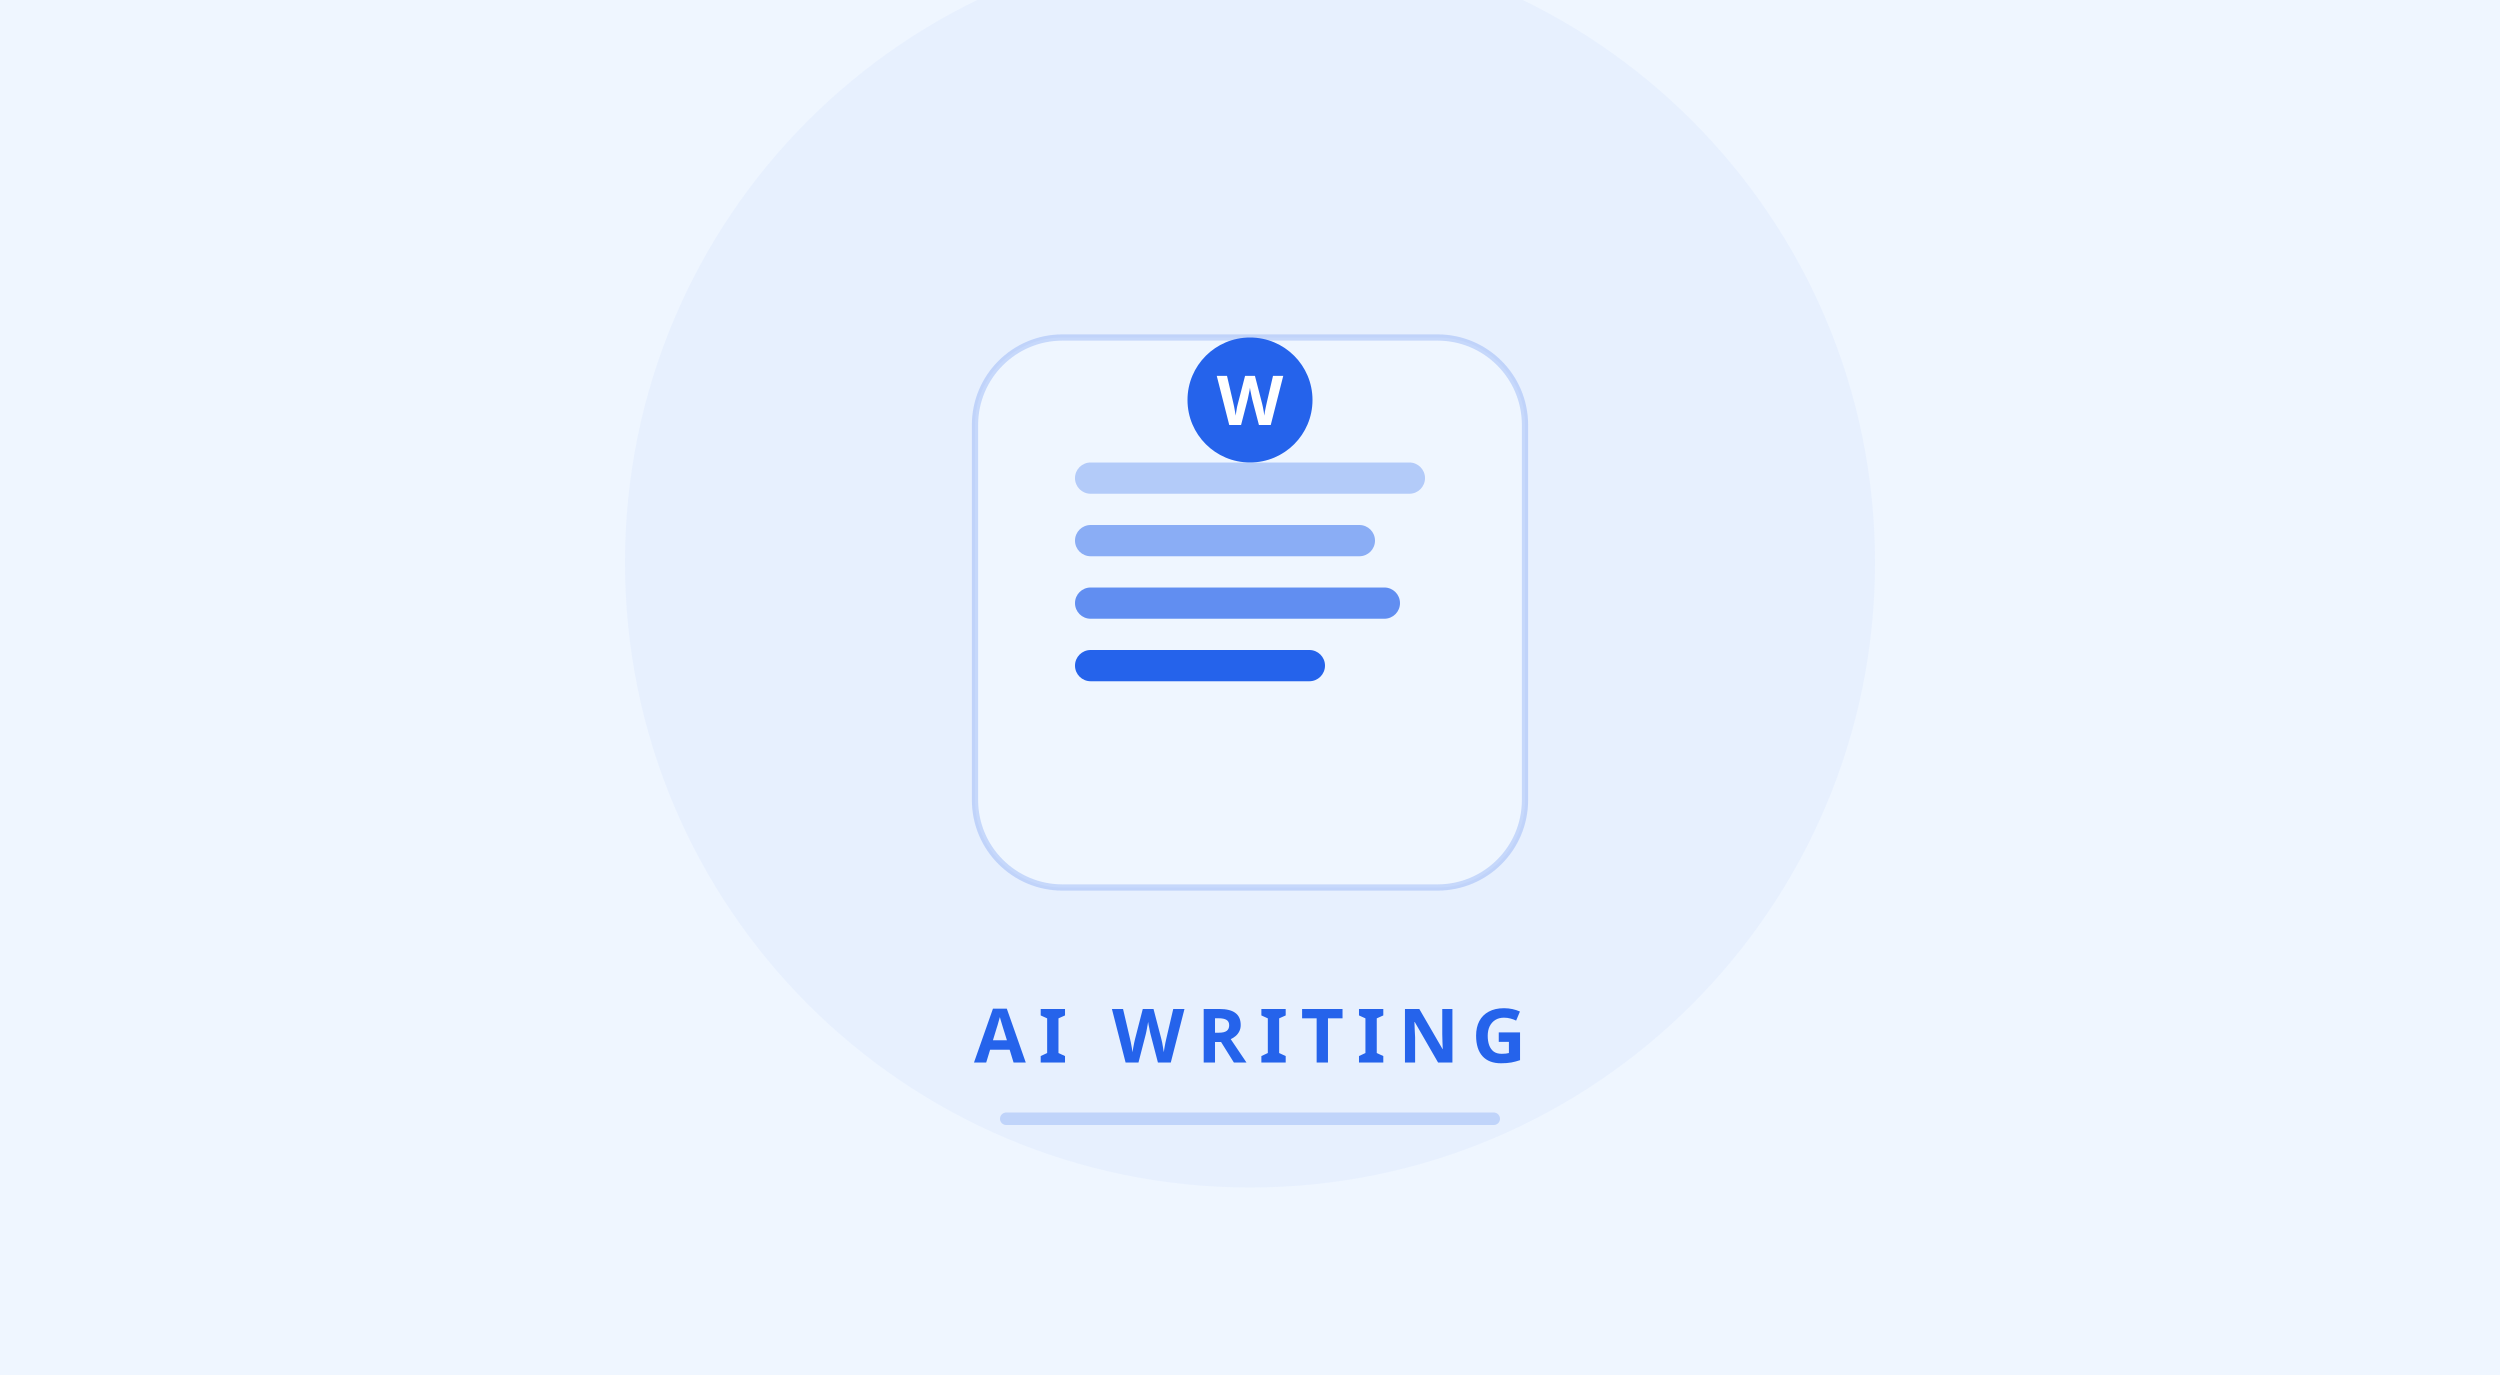
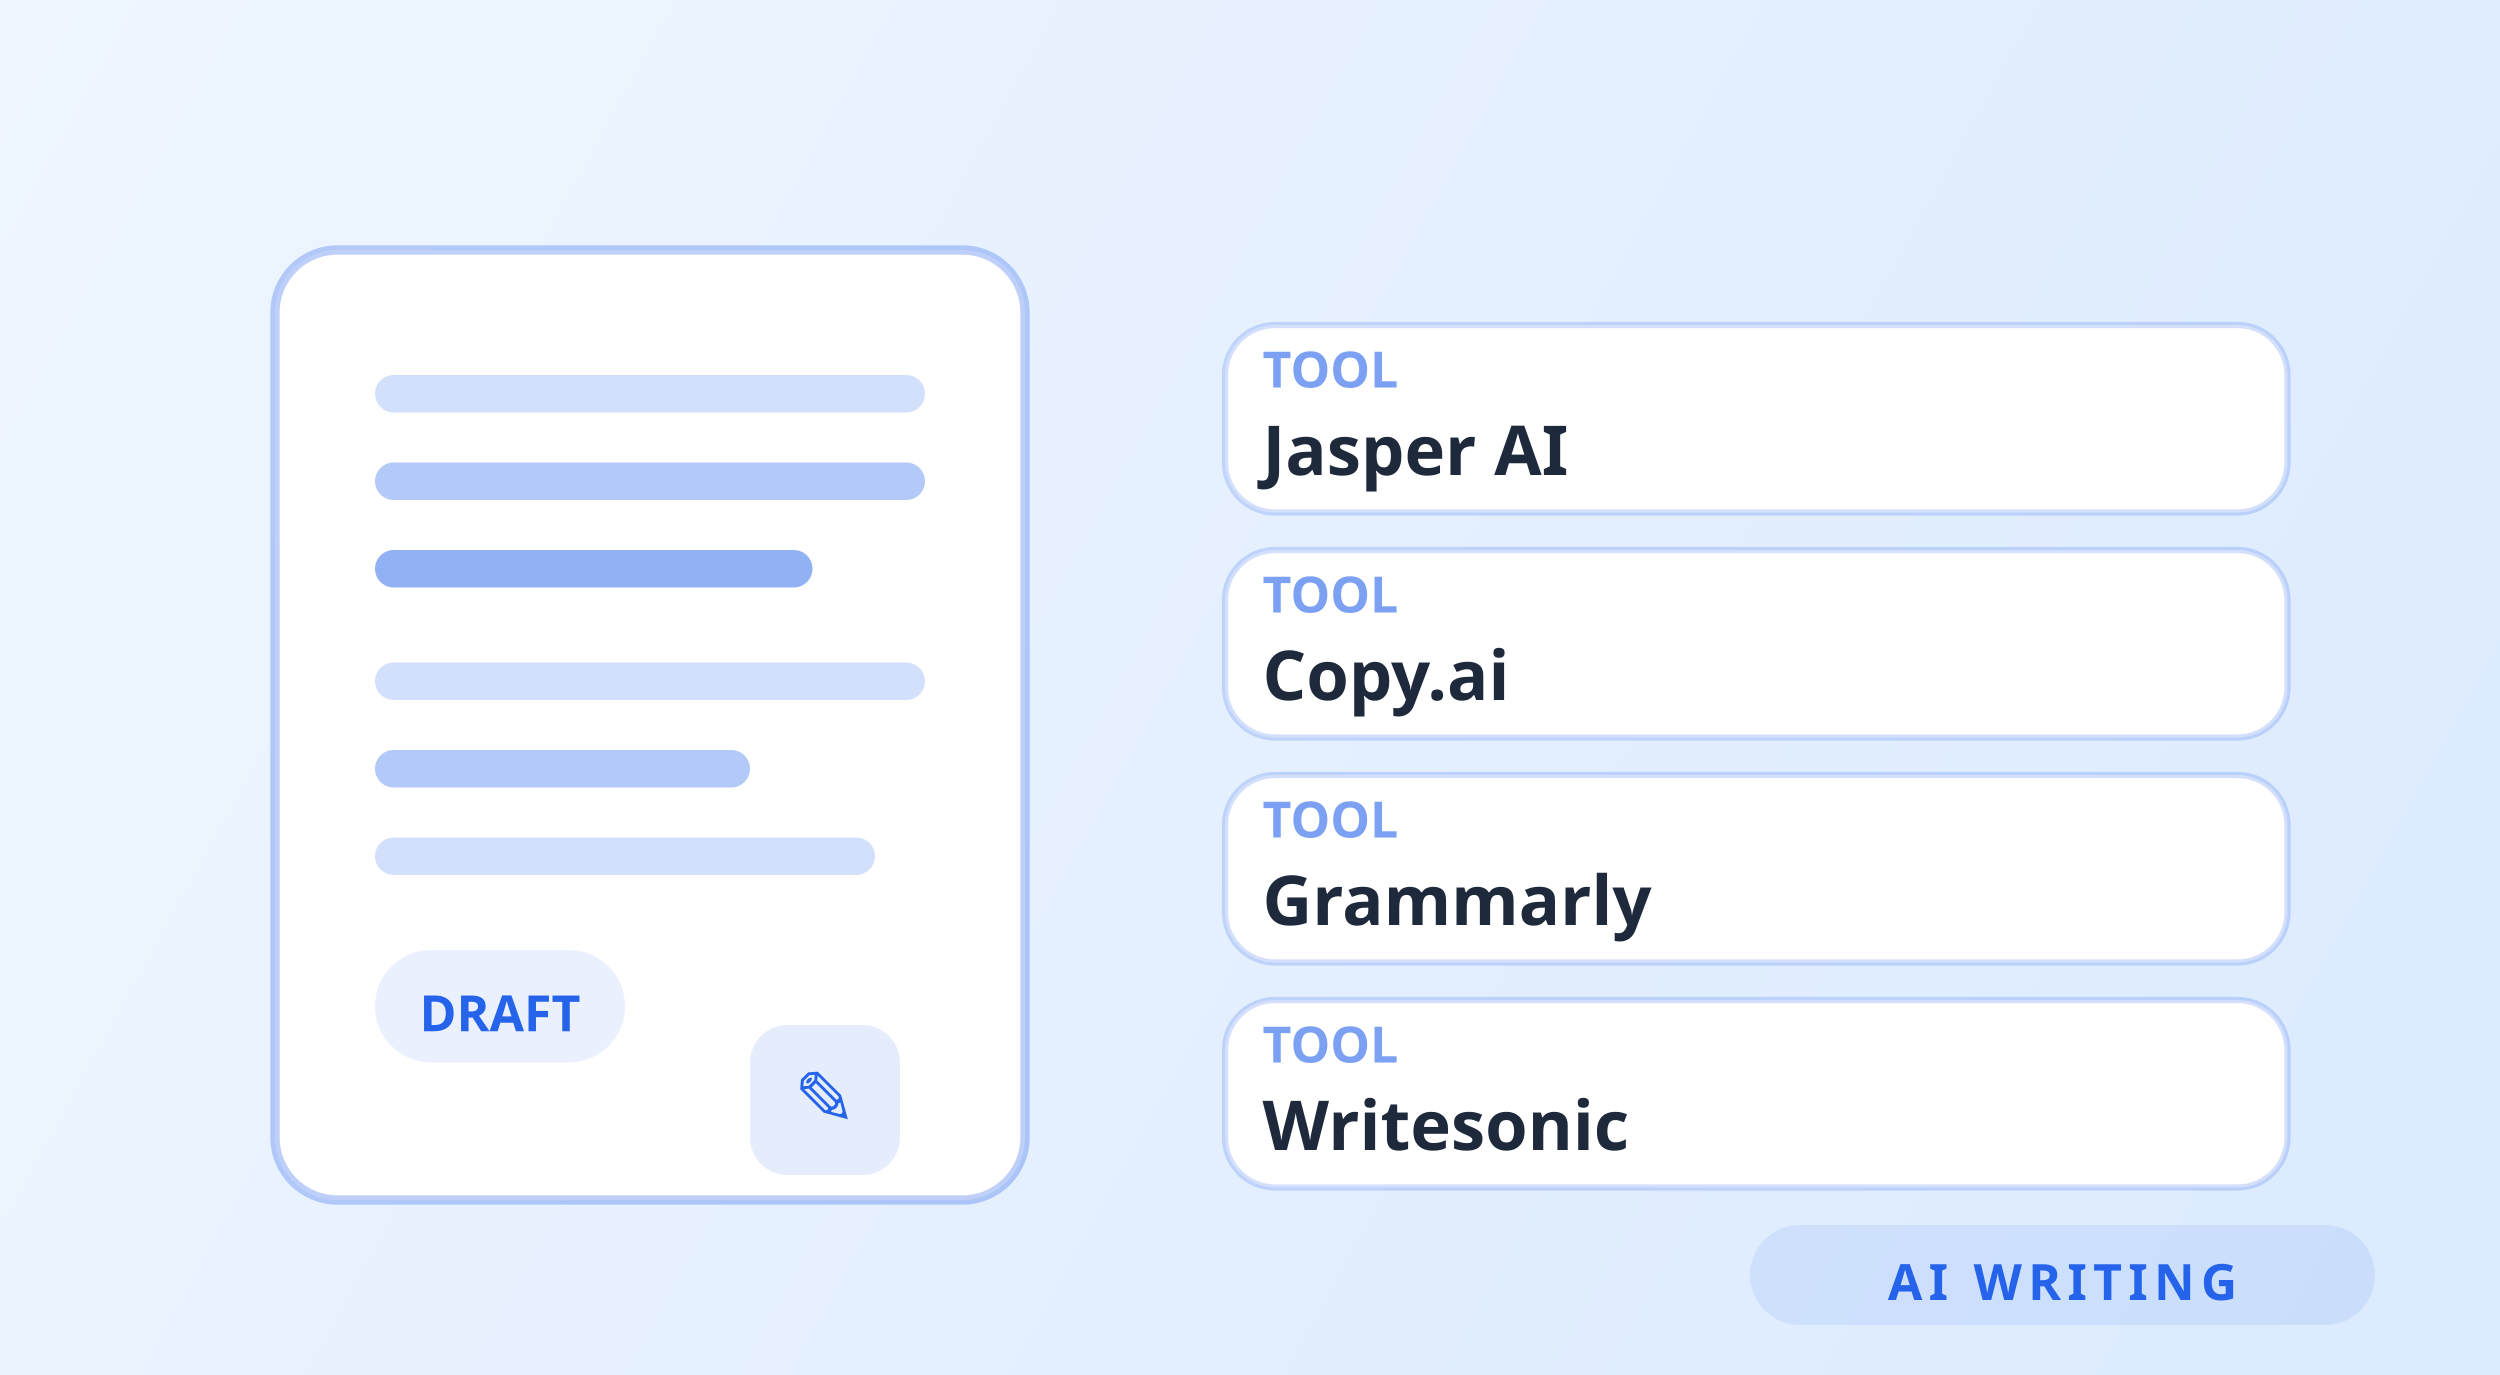
<svg xmlns="http://www.w3.org/2000/svg" viewBox="0 0 400 220" fill="none">
-   <rect width="400" height="220" fill="#eff6ff" />
-   <circle cx="200" cy="90" r="100" fill="#2563EB" opacity="0.04" />
-   <rect x="156" y="54" width="88" height="88" rx="14" fill="#eff6ff" stroke="#2563EB" stroke-width="1" stroke-opacity="0.2" />
-   <rect x="172" y="74" width="56" height="5" rx="2.5" fill="#2563EB" opacity="0.3" />
-   <rect x="172" y="84" width="48" height="5" rx="2.5" fill="#2563EB" opacity="0.5" />
-   <rect x="172" y="94" width="52" height="5" rx="2.5" fill="#2563EB" opacity="0.7" />
-   <rect x="172" y="104" width="40" height="5" rx="2.5" fill="#2563EB" />
-   <circle cx="200" cy="64" r="10" fill="#2563EB" />
-   <text x="200" y="68" font-family="system-ui,sans-serif" font-size="11" font-weight="700" fill="white" text-anchor="middle">W</text>
-   <text x="200" y="170" text-anchor="middle" fill="#2563EB" font-size="12" font-weight="700" font-family="system-ui" letter-spacing="2">AI WRITING</text>
-   <rect x="160" y="178" width="80" height="2" rx="1" fill="#2563EB" opacity="0.2" />
+   <defs>
+     <linearGradient id="wb1" x1="0" y1="0" x2="400" y2="220" gradientUnits="userSpaceOnUse">
+       <stop stop-color="#eff6ff" />
+       <stop offset="1" stop-color="#dbeafe" />
+     </linearGradient>
+   </defs>
+   <rect width="400" height="220" fill="url(#wb1)" />
+   <rect x="44" y="40" width="120" height="152" rx="10" fill="#ffffff" stroke="#2563EB" stroke-width="1.5" stroke-opacity="0.3" />
+   <rect x="60" y="60" width="88" height="6" rx="3" fill="#2563EB" opacity="0.2" />
+   <rect x="60" y="74" width="88" height="6" rx="3" fill="#2563EB" opacity="0.35" />
+   <rect x="60" y="88" width="70" height="6" rx="3" fill="#2563EB" opacity="0.5" />
+   <rect x="60" y="106" width="88" height="6" rx="3" fill="#2563EB" opacity="0.2" />
+   <rect x="60" y="120" width="60" height="6" rx="3" fill="#2563EB" opacity="0.35" />
+   <rect x="60" y="134" width="80" height="6" rx="3" fill="#2563EB" opacity="0.2" />
+   <rect x="60" y="152" width="40" height="18" rx="9" fill="#2563EB" opacity="0.1" />
+   <text x="80" y="165" text-anchor="middle" fill="#2563EB" font-size="8" font-weight="700" font-family="system-ui">DRAFT</text>
+   <rect x="120" y="164" width="24" height="24" rx="6" fill="#2563EB" opacity="0.12" />
+   <text x="132" y="180" text-anchor="middle" fill="#2563EB" font-size="12" font-weight="700" font-family="system-ui">✎</text>
+   <rect x="196" y="52" width="170" height="30" rx="8" fill="#ffffff" stroke="#2563EB" stroke-width="1" stroke-opacity="0.2" />
+   <text x="202" y="62" fill="#2563EB" font-size="8" font-weight="700" font-family="system-ui" opacity="0.6">TOOL</text>
+   <text x="202" y="76" fill="#1e293b" font-size="11" font-weight="700" font-family="system-ui">Jasper AI</text>
+   <rect x="196" y="88" width="170" height="30" rx="8" fill="#ffffff" stroke="#2563EB" stroke-width="1" stroke-opacity="0.2" />
+   <text x="202" y="98" fill="#2563EB" font-size="8" font-weight="700" font-family="system-ui" opacity="0.6">TOOL</text>
+   <text x="202" y="112" fill="#1e293b" font-size="11" font-weight="700" font-family="system-ui">Copy.ai</text>
+   <rect x="196" y="124" width="170" height="30" rx="8" fill="#ffffff" stroke="#2563EB" stroke-width="1" stroke-opacity="0.2" />
+   <text x="202" y="134" fill="#2563EB" font-size="8" font-weight="700" font-family="system-ui" opacity="0.6">TOOL</text>
+   <text x="202" y="148" fill="#1e293b" font-size="11" font-weight="700" font-family="system-ui">Grammarly</text>
+   <rect x="196" y="160" width="170" height="30" rx="8" fill="#ffffff" stroke="#2563EB" stroke-width="1" stroke-opacity="0.2" />
+   <text x="202" y="170" fill="#2563EB" font-size="8" font-weight="700" font-family="system-ui" opacity="0.6">TOOL</text>
+   <text x="202" y="184" fill="#1e293b" font-size="11" font-weight="700" font-family="system-ui">Writesonic</text>
+   <rect x="280" y="196" width="100" height="16" rx="8" fill="#2563EB" opacity="0.1" />
+   <text x="330" y="208" text-anchor="middle" fill="#2563EB" font-size="8" font-weight="700" font-family="system-ui" letter-spacing="1">AI WRITING</text>
</svg>
